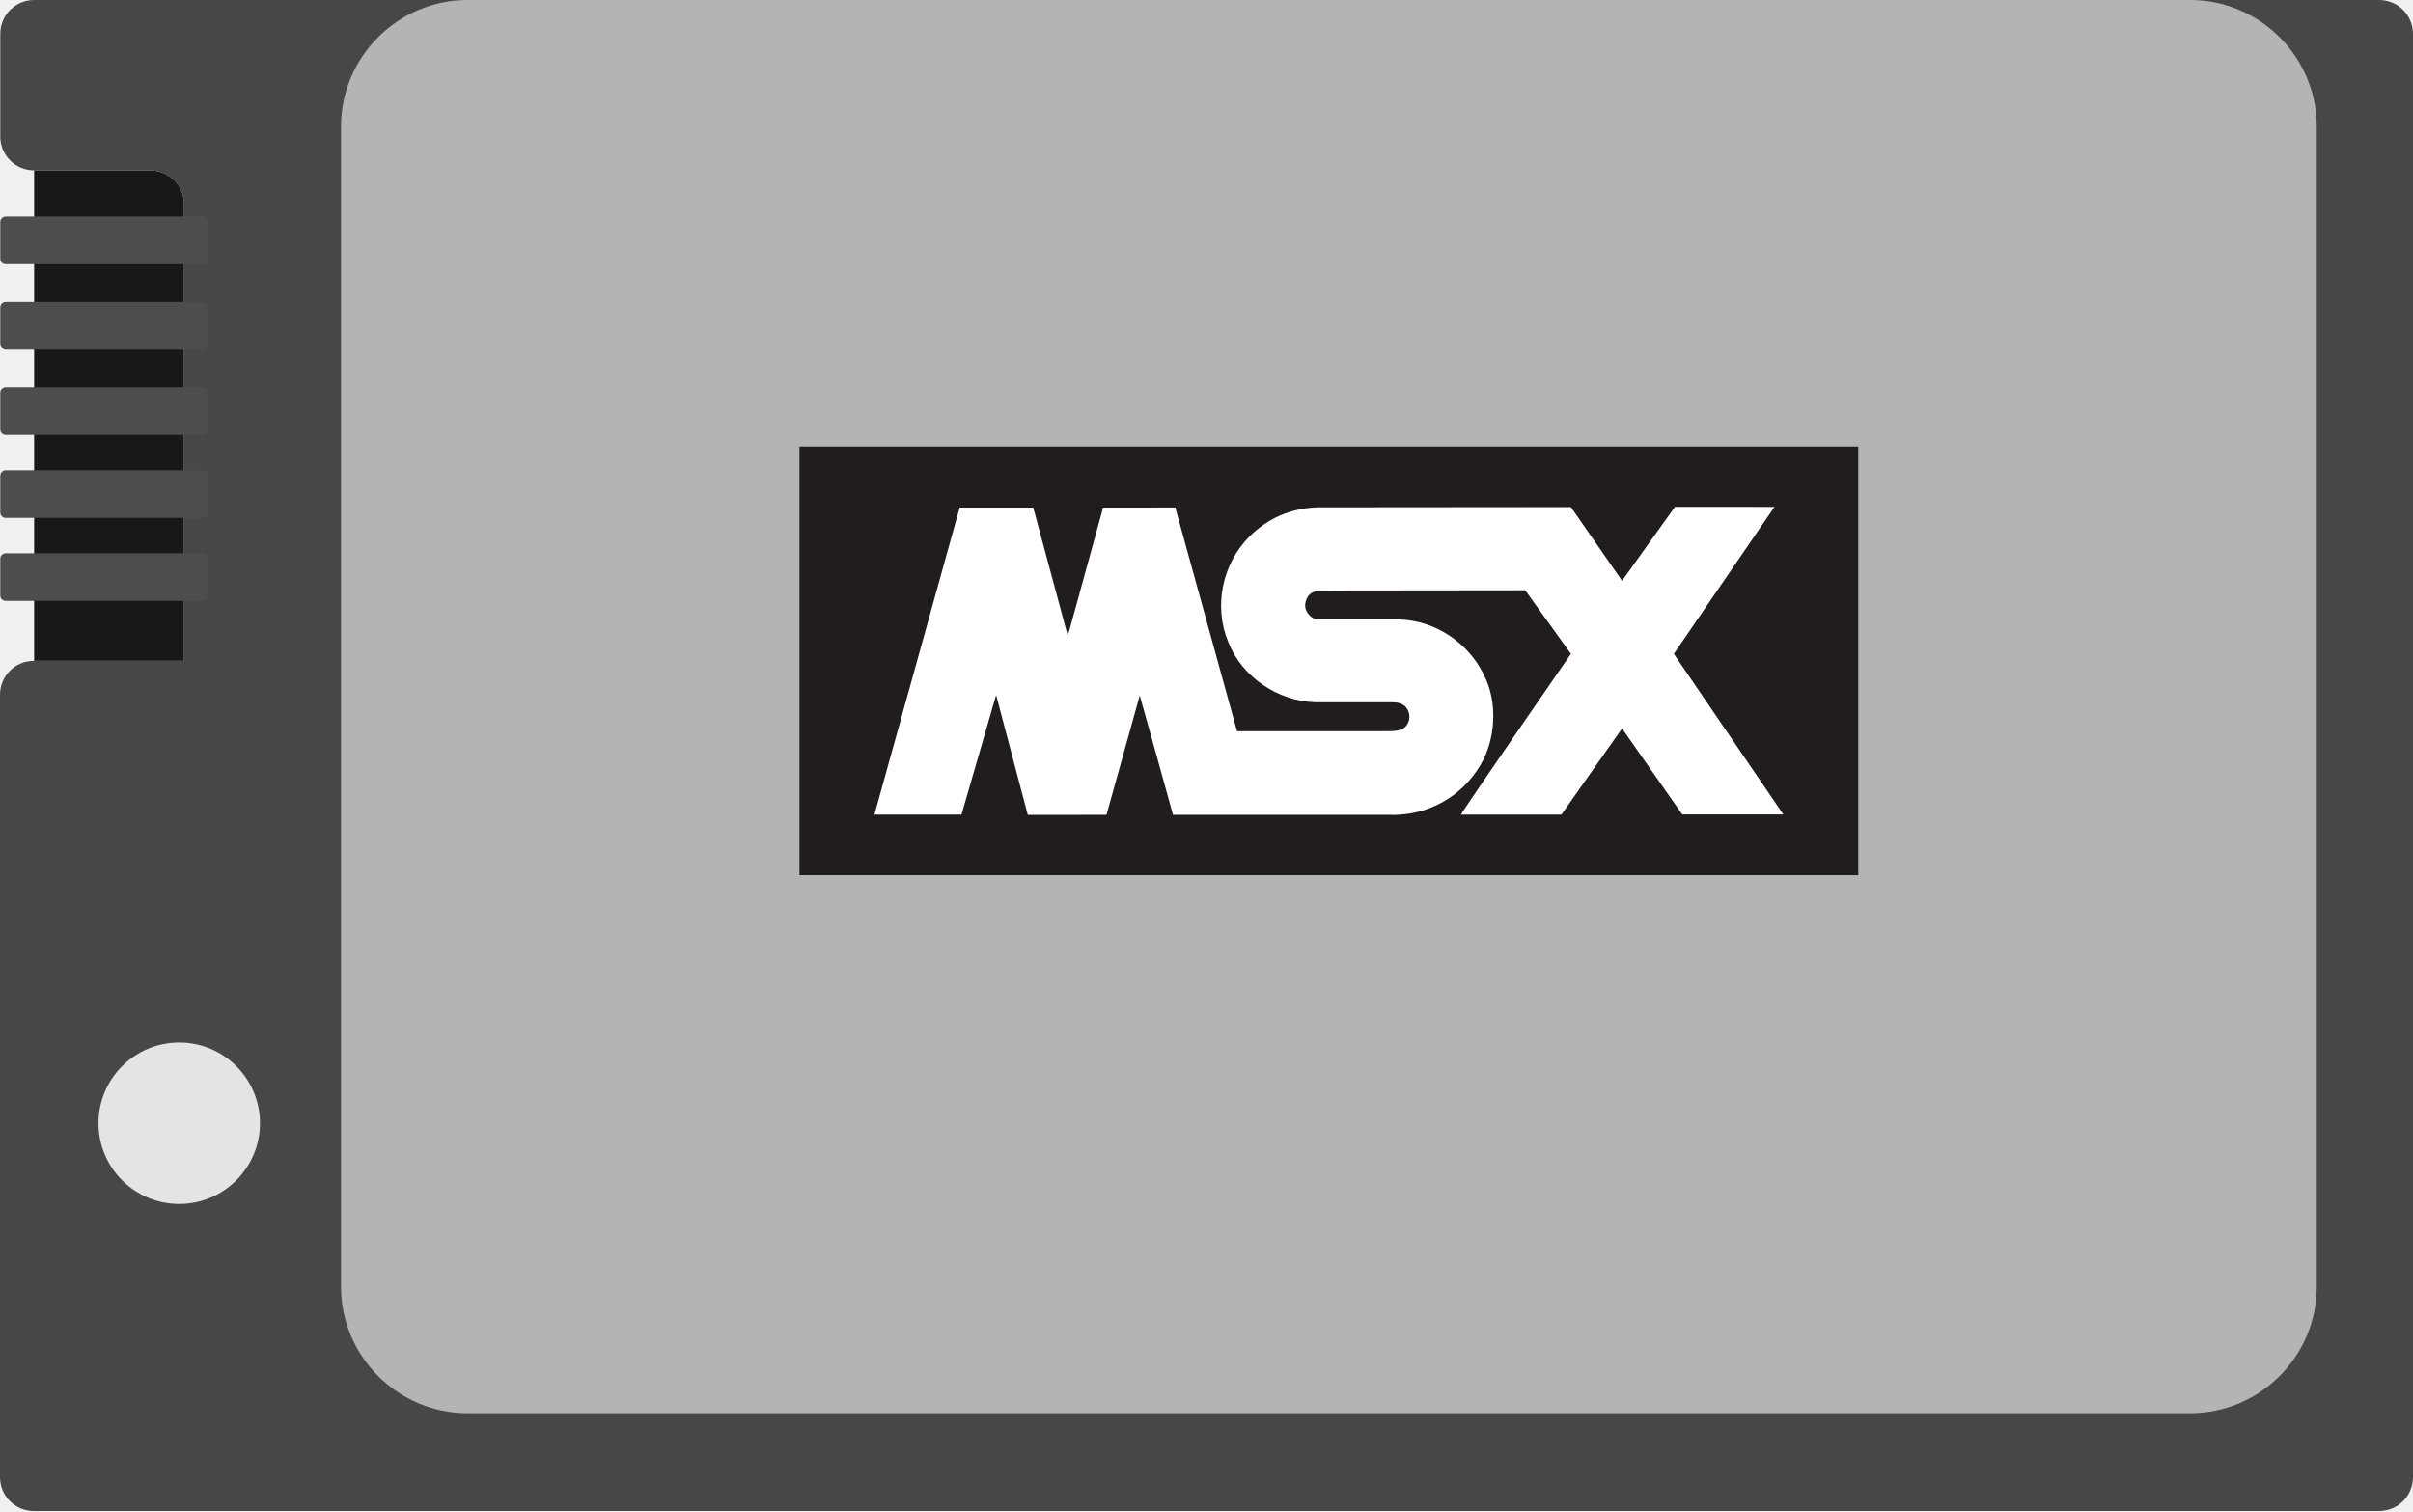
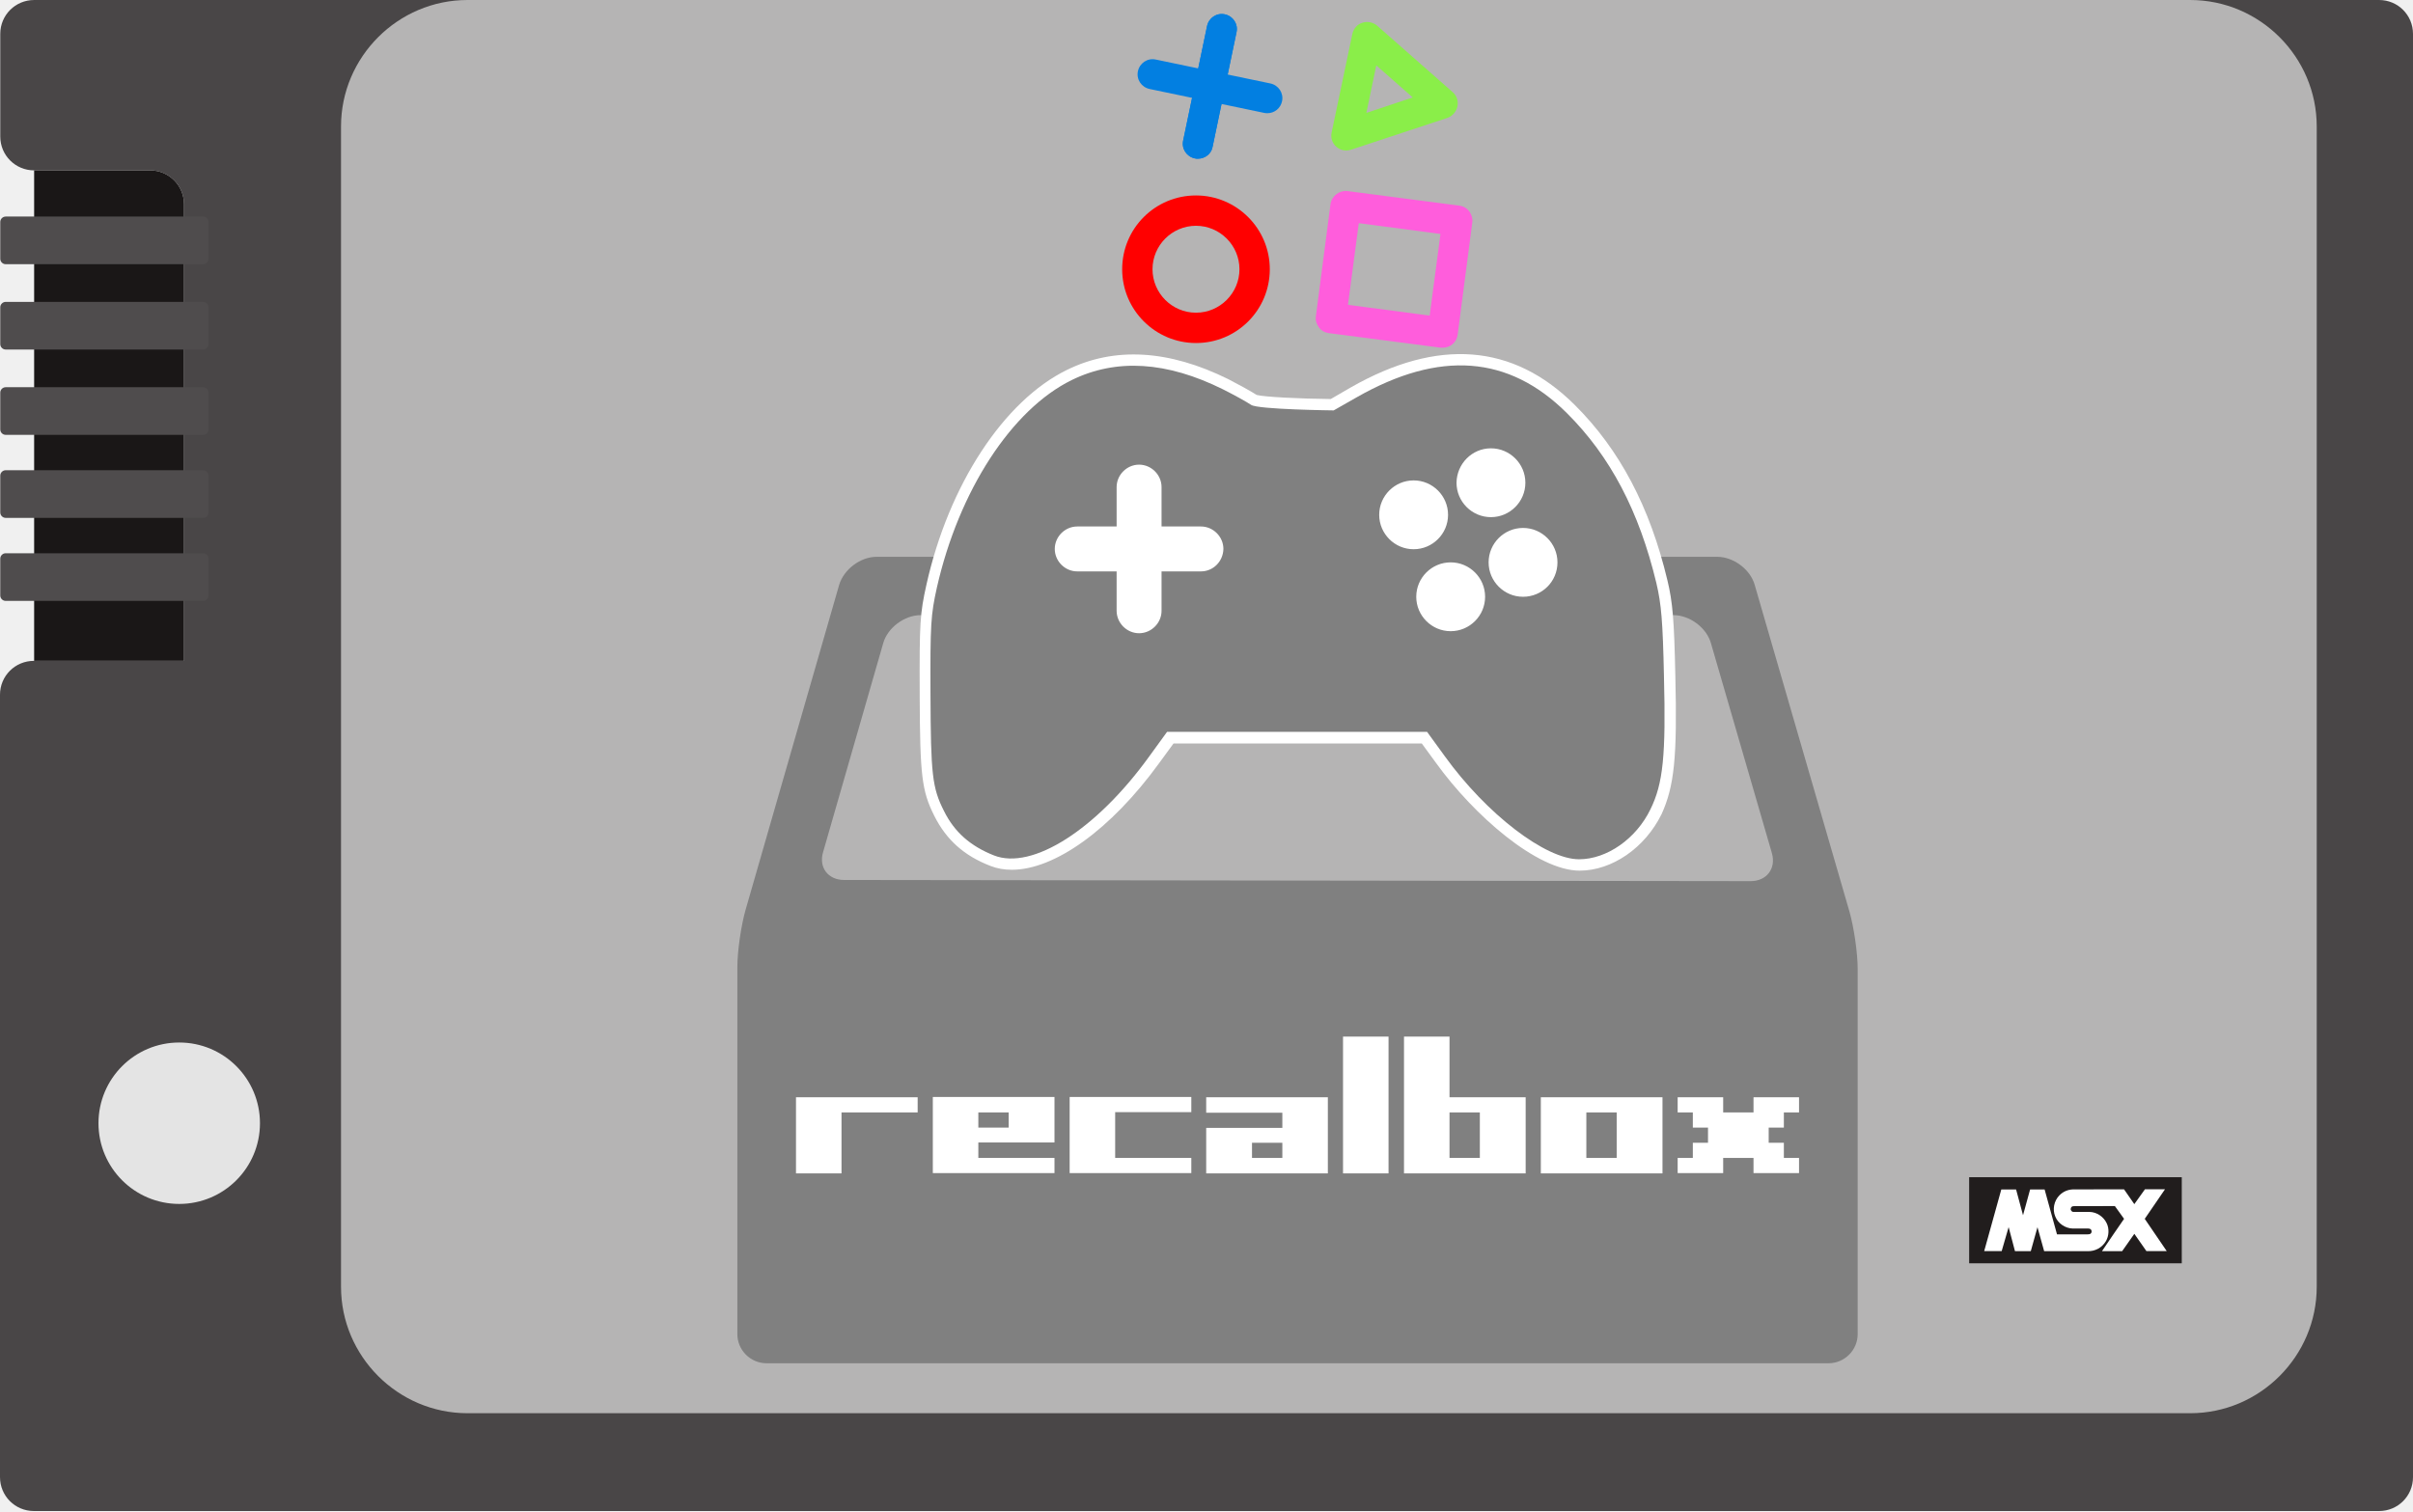
<svg xmlns="http://www.w3.org/2000/svg" viewBox="0 0 286.117 179.224" height="179.224" width="286.117" xml:space="preserve" version="1.1" id="svg2">
  <defs id="defs6">
    <clipPath id="clipPath16" clipPathUnits="userSpaceOnUse">
      <path id="path18" d="m 0,143.379 228.894,0 L 228.894,0 0,0 0,143.379 Z" />
    </clipPath>
  </defs>
  <g transform="matrix(1.25,0,0,-1.25,0,179.2237)" id="g10">
    <g id="g12">
      <g clip-path="url(#clipPath16)" id="g14">
        <g transform="translate(228.8936,140.1644)" id="g20">
          <path id="path22" style="fill:#494647;fill-opacity:1;fill-rule:nonzero;stroke:none" d="m 0,0 0,0 c 0,1.78 -1.432,3.214 -3.213,3.214 l -8.545,0 -182.162,0 0,0 -31.735,0 c -1.78,0 -3.214,-1.432 -3.214,-3.214 l 0,-9.738 0,0 0,0 c 0,-1.78 1.433,-3.214 3.214,-3.214 l 11.003,0 c 1.781,0 3.213,-1.434 3.213,-3.214 l 0,0 0,-43.327 -14.241,0 c -1.78,0 -3.214,-1.432 -3.214,-3.213 l 0,-74.244 0.001,0 0,0 c 0,-1.781 1.432,-3.214 3.213,-3.214 l 222.466,0 0,0 0,0 c 1.781,0 3.214,1.432 3.214,3.213 L 0,0" />
        </g>
        <g transform="translate(207.7615,9.2816)" id="g24">
          <path id="path26" style="fill:#b5b4b4;fill-opacity:1;fill-rule:nonzero;stroke:none" d="m 0,0 -163.413,0 c -6.6,0 -12,5.4 -12,12 l 0,110.097 c 0,6.6 5.4,12 12,12 l 163.413,0 c 6.6,0 12,-5.4 12,-12 L 12,12 C 12,5.4 6.6,0 0,0" />
        </g>
-         <path id="path28" style="fill:#211d1d;fill-opacity:1;fill-rule:nonzero;stroke:none" d="m 176.272,60.334 -100.435,0 0,40.675 100.435,0 0,-40.675 z" />
+         <path id="path28" style="fill:#211d1d;fill-opacity:1;fill-rule:nonzero;stroke:none" d="m 206.96,23.508 -20.169,0 0,8.168 20.169,0 0,-8.168 z" />
        <g transform="translate(168.3263,95.2834)" id="g30">
-           <path id="path32" style="fill:#ffffff;fill-opacity:1;fill-rule:nonzero;stroke:none" d="m 0,0 -9.548,-13.946 10.385,-15.236 -9.59,0 -5.707,8.157 -5.753,-8.177 -9.527,0 c 0.259,0.538 10.429,15.256 10.429,15.256 l -4.335,6.031 -18.389,-0.021 c -0.858,-0.067 -1.909,0.193 -2.339,-0.774 -0.151,-0.321 -0.215,-0.793 -0.042,-1.117 0.148,-0.364 0.493,-0.707 0.878,-0.813 l 0.579,-0.044 7.361,0 c 3.41,-0.086 6.566,-2.209 8.045,-5.277 1.311,-2.576 1.117,-6.095 -0.343,-8.542 -1.844,-3.11 -5.128,-4.849 -8.689,-4.721 l -20.471,0 c 0,0 -3.134,11.31 -3.155,11.329 l -3.155,-11.329 -7.466,-0.002 -3.004,11.375 -3.284,-11.351 -8.261,0 c 0,0 7.596,27.337 8.089,29.14 l 6.976,0 3.283,-12.188 3.347,12.188 6.845,0.002 5.858,-21.226 13.647,0 c 0.942,0.046 2.252,-0.212 2.639,0.945 0.15,0.518 0.023,1.053 -0.343,1.417 -0.345,0.301 -0.773,0.386 -1.223,0.386 l -7.338,0.001 c -3.477,0.107 -6.931,2.381 -8.219,5.727 -1.394,3.349 -0.579,7.363 1.974,9.955 1.802,1.806 3.948,2.708 6.46,2.814 l 24.075,0.021 4.851,-6.993 5.019,7.015 L 0,0 Z" />
+           <path id="path32" style="fill:#ffffff;fill-opacity:1;fill-rule:nonzero;stroke:none" d="m 37.038,-64.757 -1.917,-2.801 2.085,-3.06 -1.926,0 -1.146,1.638 -1.155,-1.642 -1.913,0 c 0.052,0.108 2.094,3.064 2.094,3.064 l -0.871,1.211 -3.693,-0.004 c -0.172,-0.013 -0.383,0.039 -0.47,-0.155 -0.03,-0.064 -0.043,-0.159 -0.008,-0.224 0.03,-0.073 0.099,-0.142 0.176,-0.163 l 0.116,-0.009 1.478,0 c 0.685,-0.017 1.319,-0.444 1.616,-1.06 0.263,-0.517 0.224,-1.224 -0.069,-1.715 -0.37,-0.625 -1.03,-0.974 -1.745,-0.948 l -4.111,0 c 0,0 -0.629,2.271 -0.634,2.275 l -0.634,-2.275 -1.499,-4.01e-4 -0.603,2.284 -0.659,-2.279 -1.659,0 c 0,0 1.525,5.49 1.624,5.852 l 1.401,0 0.659,-2.448 0.672,2.448 1.375,4.02e-4 1.176,-4.262 2.741,0 c 0.189,0.009 0.452,-0.043 0.53,0.19 0.03,0.104 0.005,0.211 -0.069,0.285 -0.069,0.06 -0.155,0.078 -0.246,0.078 l -1.474,2.01e-4 c -0.698,0.021 -1.392,0.478 -1.65,1.15 -0.28,0.673 -0.116,1.479 0.396,1.999 0.362,0.363 0.793,0.544 1.297,0.565 l 4.835,0.004 0.974,-1.404 1.008,1.409 1.896,-4.01e-4 z" />
        </g>
        <g transform="translate(24.6602,36.7994)" id="g34">
          <path id="path36" style="fill:#e4e4e4;fill-opacity:1;fill-rule:nonzero;stroke:none" d="m 0,0 c 0,-4.23 -3.429,-7.659 -7.659,-7.659 -4.23,0 -7.659,3.429 -7.659,7.659 0,4.23 3.429,7.659 7.659,7.659 C -3.429,7.659 0,4.23 0,0" />
        </g>
        <g transform="translate(3.2383,80.6714)" id="g38">
          <path id="path40" style="fill:#1a1717;fill-opacity:1;fill-rule:nonzero;stroke:none" d="m 0,0 0,46.541 11.003,0 c 1.781,0 3.213,-1.434 3.213,-3.214 L 14.216,0 -0.024,0" />
        </g>
        <g transform="translate(19.2618,118.3091)" id="g42">
          <path id="path44" style="fill:#4f4c4d;fill-opacity:1;fill-rule:nonzero;stroke:none" d="m 0,0 -18.72,0 c -0.284,0 -0.517,0.232 -0.517,0.517 l 0,3.489 c 0,0.284 0.233,0.516 0.517,0.516 l 18.72,0 c 0.284,0 0.517,-0.232 0.517,-0.516 l 0,-3.489 C 0.517,0.232 0.284,0 0,0" />
        </g>
        <g transform="translate(19.2618,110.2126)" id="g46">
          <path id="path48" style="fill:#4f4c4d;fill-opacity:1;fill-rule:nonzero;stroke:none" d="m 0,0 -18.72,0 c -0.284,0 -0.517,0.232 -0.517,0.517 l 0,3.489 c 0,0.284 0.233,0.516 0.517,0.516 l 18.72,0 c 0.284,0 0.517,-0.232 0.517,-0.516 l 0,-3.489 C 0.517,0.232 0.284,0 0,0" />
        </g>
        <g transform="translate(19.2618,102.1161)" id="g50">
          <path id="path52" style="fill:#4f4c4d;fill-opacity:1;fill-rule:nonzero;stroke:none" d="m 0,0 -18.72,0 c -0.284,0 -0.517,0.232 -0.517,0.517 l 0,3.489 c 0,0.284 0.233,0.516 0.517,0.516 l 18.72,0 c 0.284,0 0.517,-0.232 0.517,-0.516 l 0,-3.489 C 0.517,0.232 0.284,0 0,0" />
        </g>
        <g transform="translate(19.2618,94.2384)" id="g54">
          <path id="path56" style="fill:#4f4c4d;fill-opacity:1;fill-rule:nonzero;stroke:none" d="m 0,0 -18.72,0 c -0.284,0 -0.517,0.232 -0.517,0.517 l 0,3.489 c 0,0.284 0.233,0.516 0.517,0.516 l 18.72,0 c 0.284,0 0.517,-0.232 0.517,-0.516 l 0,-3.489 C 0.517,0.232 0.284,0 0,0" />
        </g>
        <g transform="translate(19.2618,86.3608)" id="g58">
          <path id="path60" style="fill:#4f4c4d;fill-opacity:1;fill-rule:nonzero;stroke:none" d="m 0,0 -18.72,0 c -0.284,0 -0.517,0.233 -0.517,0.517 l 0,3.489 c 0,0.284 0.233,0.516 0.517,0.516 l 18.72,0 c 0.284,0 0.517,-0.232 0.517,-0.516 l 0,-3.489 C 0.517,0.233 0.284,0 0,0" />
        </g>
      </g>
    </g>
  </g>
+   <g id="g4379" transform="matrix(0.2355901,0,0,0.2355901,61.98617,36.50321)">
+     <path style="fill:#ff0000" id="path9" d="m 338.831,17.757 c -20.411,0 -37.15,-16.593 -37.15,-37.15 0,-20.557 16.593,-37.15 37.15,-37.15 20.411,0 37.15,16.593 37.15,37.15 0,20.557 -16.593,37.15 -37.15,37.15 z m 0,-59.029 c -12.041,0 -21.879,9.838 -21.879,21.879 0,12.041 9.838,21.879 21.879,21.879 12.041,0 21.879,-9.838 21.879,-21.879 0,-12.041 -9.838,-21.879 -21.879,-21.879 z" class="st0" />
+     <path style="fill:#ff5ddc" id="path11" d="m 463.057,20.106 c -0.294,0 -0.734,0 -1.028,0 l -56.386,-7.342 C 403.587,12.471 401.825,11.443 400.65,9.828 399.476,8.212 398.888,6.157 399.182,4.248 l 7.342,-56.386 c 0.587,-4.111 4.405,-7.048 8.517,-6.608 l 56.386,7.342 c 2.056,0.294 3.818,1.322 4.993,2.937 1.175,1.615 1.762,3.671 1.468,5.58 l -7.342,56.386 c -0.441,3.818 -3.671,6.608 -7.489,6.608 z m -47.723,-21.585 41.115,5.433 5.433,-41.115 -41.115,-5.433 -5.433,41.115 z" class="st1" />
+     <path style="fill:#027fe1" id="path13" d="m 339.859,-75.045 c -0.587,0 -1.028,0 -1.615,-0.147 -4.111,-0.881 -6.755,-4.846 -5.874,-8.957 l 12.041,-57.708 c 0.881,-4.112 4.846,-6.755 8.957,-5.874 4.112,0.881 6.755,4.846 5.874,8.957 l -12.041,57.708 c -0.587,3.524 -3.818,6.02 -7.342,6.02 z" class="st2" />
+     <path style="fill:#027fe1" id="path15" d="m 339.859,-75.045 c -0.587,0 -1.028,0 -1.615,-0.147 -4.111,-0.881 -6.755,-4.846 -5.874,-8.957 l 12.041,-57.708 c 0.881,-4.112 4.846,-6.755 8.957,-5.874 4.112,0.881 6.755,4.846 5.874,8.957 l -12.041,57.708 c -0.587,3.524 -3.818,6.02 -7.342,6.02 z" class="st2" />
+     <path style="fill:#027fe1" id="path17" d="m 374.807,-97.952 c -0.587,0 -1.028,0 -1.615,-0.147 l -57.708,-12.041 c -4.111,-0.881 -6.755,-4.846 -5.874,-8.957 0.881,-4.111 4.846,-6.755 8.957,-5.874 l 57.708,12.041 c 4.111,0.881 6.755,4.846 5.874,8.957 -0.734,3.524 -3.818,6.02 -7.342,6.02 z" class="st2" />
+     <path style="fill:#8aee49" id="path19" d="m 414.453,-79.157 c -1.909,0 -3.671,-0.734 -4.993,-1.909 -2.056,-1.762 -2.937,-4.552 -2.349,-7.195 l 10.426,-49.632 c 0.587,-2.643 2.496,-4.846 4.993,-5.58 2.496,-0.881 5.433,-0.294 7.489,1.468 l 38.031,33.479 c 2.056,1.762 2.937,4.552 2.349,7.195 -0.587,2.643 -2.496,4.846 -4.993,5.727 l -48.457,16.005 c -1.028,0.294 -1.762,0.441 -2.496,0.441 z m 15.124,-42.877 -4.993,23.935 23.347,-7.782 -18.355,-16.152 z" class="st3" />
+     <path style="fill:#808080" id="path21" d="M 667.75,304.093 620.028,139.487 c -2.203,-7.782 -10.719,-14.097 -18.795,-14.097 l -423.19,0 c -8.076,0 -16.446,6.314 -18.795,14.097 L 112.111,303.212 C 109.909,310.995 108,323.916 108,331.993 l 0,184.724 c 0,8.076 6.608,14.684 14.684,14.684 l 534.494,0 c 8.076,0 14.684,-6.608 14.684,-14.684 l 0,-183.842 c 0,-8.076 -1.909,-20.998 -4.111,-28.78 z M 617.972,288.675 161.743,288.088 c -8.076,0 -12.922,-6.314 -10.572,-14.097 L 181.42,168.854 c 2.203,-7.782 10.719,-14.097 18.795,-14.097 l 378.992,0 c 8.076,0 16.593,6.314 18.795,14.097 l 30.689,105.724 c 2.203,7.782 -2.643,14.097 -10.719,14.097 z" class="st4" />
+     <path style="fill:#ffffff" d="m 160.422,435.808 -22.907,0 0,-38.325 61.232,0 0,7.636 -38.325,0 0,30.689 0,0 z" class="st5" id="path3079_4_" />
+     <path style="fill:#ffffff" d="m 229.289,428.025 38.325,0 0,7.636 -61.232,0 0,-38.325 61.232,0 0,22.907 -38.325,0 0,7.782 z m 0,-15.271 15.271,0 0,-7.636 -15.271,0 0,7.636 z" class="st5" id="path3081_4_" />
+     <path style="fill:#ffffff" d="m 298.157,428.025 38.325,0 0,7.636 -61.232,0 0,-38.325 61.232,0 0,7.636 -38.325,0 0,23.054 z" class="st5" id="path3083_4_" />
+     <path style="fill:#ffffff" d="m 343.97,397.483 61.232,0 0,38.325 -61.232,0 0,-22.907 38.325,0 0,-7.636 -38.325,0 0,-7.782 z m 23.054,30.543 15.271,0 0,-7.636 -15.271,0 0,7.636 z" class="st5" id="path3085_4_" />
+     <path style="fill:#ffffff" d="m 412.838,366.94 22.907,0 0,68.868 -22.907,0 0,-68.868 z" class="st5" id="path3087_4_" />
+     <path style="fill:#ffffff" d="m 443.527,366.94 22.907,0 0,30.543 38.325,0 0,38.325 -61.232,0 0,-68.868 z m 22.907,61.085 15.271,0 0,-22.907 -15.271,0 0,22.907 z" class="st5" id="path3089_4_" />
+     <path style="fill:#ffffff" d="m 512.395,397.483 61.232,0 0,38.325 -61.232,0 0,-38.325 z m 22.907,30.543 15.271,0 0,-22.907 -15.271,0 0,22.907 z" class="st5" id="path3091_4_" />
+     <path style="fill:#ffffff" d="m 588.898,420.39 7.636,0 0,-7.636 -7.636,0 0,-7.636 -7.636,0 0,-7.636 22.907,0 0,7.636 15.271,0 0,-7.636 22.907,0 0,7.636 -7.636,0 0,7.636 -7.636,0 0,7.636 7.636,0 0,7.636 7.636,0 0,7.636 -22.907,0 0,-7.636 -15.271,0 0,7.636 -22.907,0 0,-7.636 7.636,0 0,-7.636 z" class="st5" id="path3093_4_" />
+     <path style="fill:#ffffff" id="path31" d="M 580.088,185.154 C 579.5,157.254 578.766,148.297 576.123,137.284 567.313,100.281 552.041,71.353 529.428,48.887 498.445,18.051 460.561,15.114 416.803,40.077 l -10.132,5.874 C 391.106,45.803 373.191,44.922 369.373,43.894 366.437,41.985 359.976,38.461 355.13,35.965 325.175,21.134 297.863,19.519 273.928,31.266 242.064,46.831 214.311,89.268 203.152,139.487 c -3.23,14.537 -3.524,19.089 -3.377,55.211 0.147,40.968 1.028,48.457 7.342,61.085 6.02,12.041 14.978,20.117 28.34,25.256 3.377,1.322 6.901,1.909 10.719,1.909 21.439,0 49.778,-20.117 74.154,-53.743 l 7.195,-9.838 124.96,0 7.195,9.838 c 18.942,26.284 50.806,54.184 72.245,54.184 16.299,0 32.892,-11.453 41.262,-28.487 6.314,-13.95 7.929,-28.34 6.901,-69.749 z" class="st5" />
+     <path style="fill:#808080" id="path33" d="m 574.361,185.3 c -0.587,-27.459 -1.322,-36.122 -3.818,-46.695 -8.664,-36.122 -23.201,-63.875 -45.08,-85.607 C 496.242,23.924 461.442,21.281 419.739,45.069 l -11.6,6.608 c 0,0 -38.325,-0.441 -41.555,-2.79 -2.203,-1.468 -8.517,-4.993 -14.097,-7.782 -28.34,-14.097 -53.743,-15.712 -76.209,-4.699 -30.249,14.831 -56.827,55.799 -67.84,104.403 -3.084,13.95 -3.377,18.355 -3.23,54.037 0.147,40.087 0.881,46.842 6.755,58.442 5.286,10.719 13.362,17.768 25.256,22.466 l 0,0 c 19.236,7.489 51.541,-13.069 78.118,-49.925 l 8.957,-12.334 130.834,0 8.957,12.334 c 20.998,29.074 50.659,51.834 67.546,51.834 13.95,0 28.78,-10.279 35.976,-25.256 6.314,-12.922 7.782,-26.872 6.755,-67.105 z m -233.034,-52.568 -19.823,0 0,19.823 c 0,6.167 -5.139,11.307 -11.307,11.307 -6.167,0 -11.307,-5.139 -11.307,-11.307 l 0,-19.823 -19.823,0 c -6.167,0 -11.307,-5.139 -11.307,-11.307 0,-6.167 5.139,-11.307 11.307,-11.307 l 19.823,0 0,-19.823 c 0,-6.167 5.139,-11.307 11.307,-11.307 6.167,0 11.307,5.139 11.307,11.307 l 0,19.823 19.823,0 c 6.167,0 11.307,5.139 11.307,11.307 -0.147,6.314 -5.139,11.307 -11.307,11.307 z M 487.285,70.766 c 9.545,0 17.327,7.782 17.327,17.327 0,9.545 -7.782,17.327 -17.327,17.327 -9.545,0 -17.327,-7.782 -17.327,-17.327 0.147,-9.545 7.782,-17.327 17.327,-17.327 z M 431.046,104.245 c 0,-9.545 7.782,-17.327 17.327,-17.327 9.545,0 17.327,7.782 17.327,17.327 0,9.545 -7.782,17.327 -17.327,17.327 -9.545,0 -17.327,-7.782 -17.327,-17.327 z m 35.976,58.589 c -9.545,0 -17.327,-7.782 -17.327,-17.327 0,-9.545 7.782,-17.327 17.327,-17.327 9.545,0 17.327,7.782 17.327,17.327 0,9.545 -7.782,17.327 -17.327,17.327 z m 36.416,-17.327 c -9.545,0 -17.327,-7.782 -17.327,-17.327 0,-9.545 7.782,-17.327 17.327,-17.327 9.545,0 17.327,7.782 17.327,17.327 0,9.691 -7.782,17.327 -17.327,17.327 z" class="st4" />
+     <g transform="matrix(2.075122,0,0,2.075122,-336.9634,-563.5536)" id="g35">
+       <path style="fill:#d40000" d="m 403.4,511.6 0,0 0,0 z" class="st6" id="path3_1_" />
+       <path style="fill:#d40000" d="m 403.4,504.7 0,0 0,0 z" class="st6" id="path5_1_" />
+       <path style="fill:#d40000" d="m 403.4,497.9 0,0 0,0 z" class="st6" id="path7_1_" />
+       <path style="fill:#d40000" d="m 403.4,501.3 0,0 0,0 z" class="st6" id="path9_1_" />
+       <path style="fill:#d40000" d="m 403.4,515 0,0 0,0 z" class="st6" id="path11_1_" />
+       <path style="fill:#d40000" d="m 403.4,508.1 0,0 0,0 z" class="st6" id="path13_1_" />
+       <path style="fill:#d40000" d="m 403.4,494.5 0,0 0,0 z" class="st6" id="path15_1_" />
+     </g>
+   </g>
</svg>
